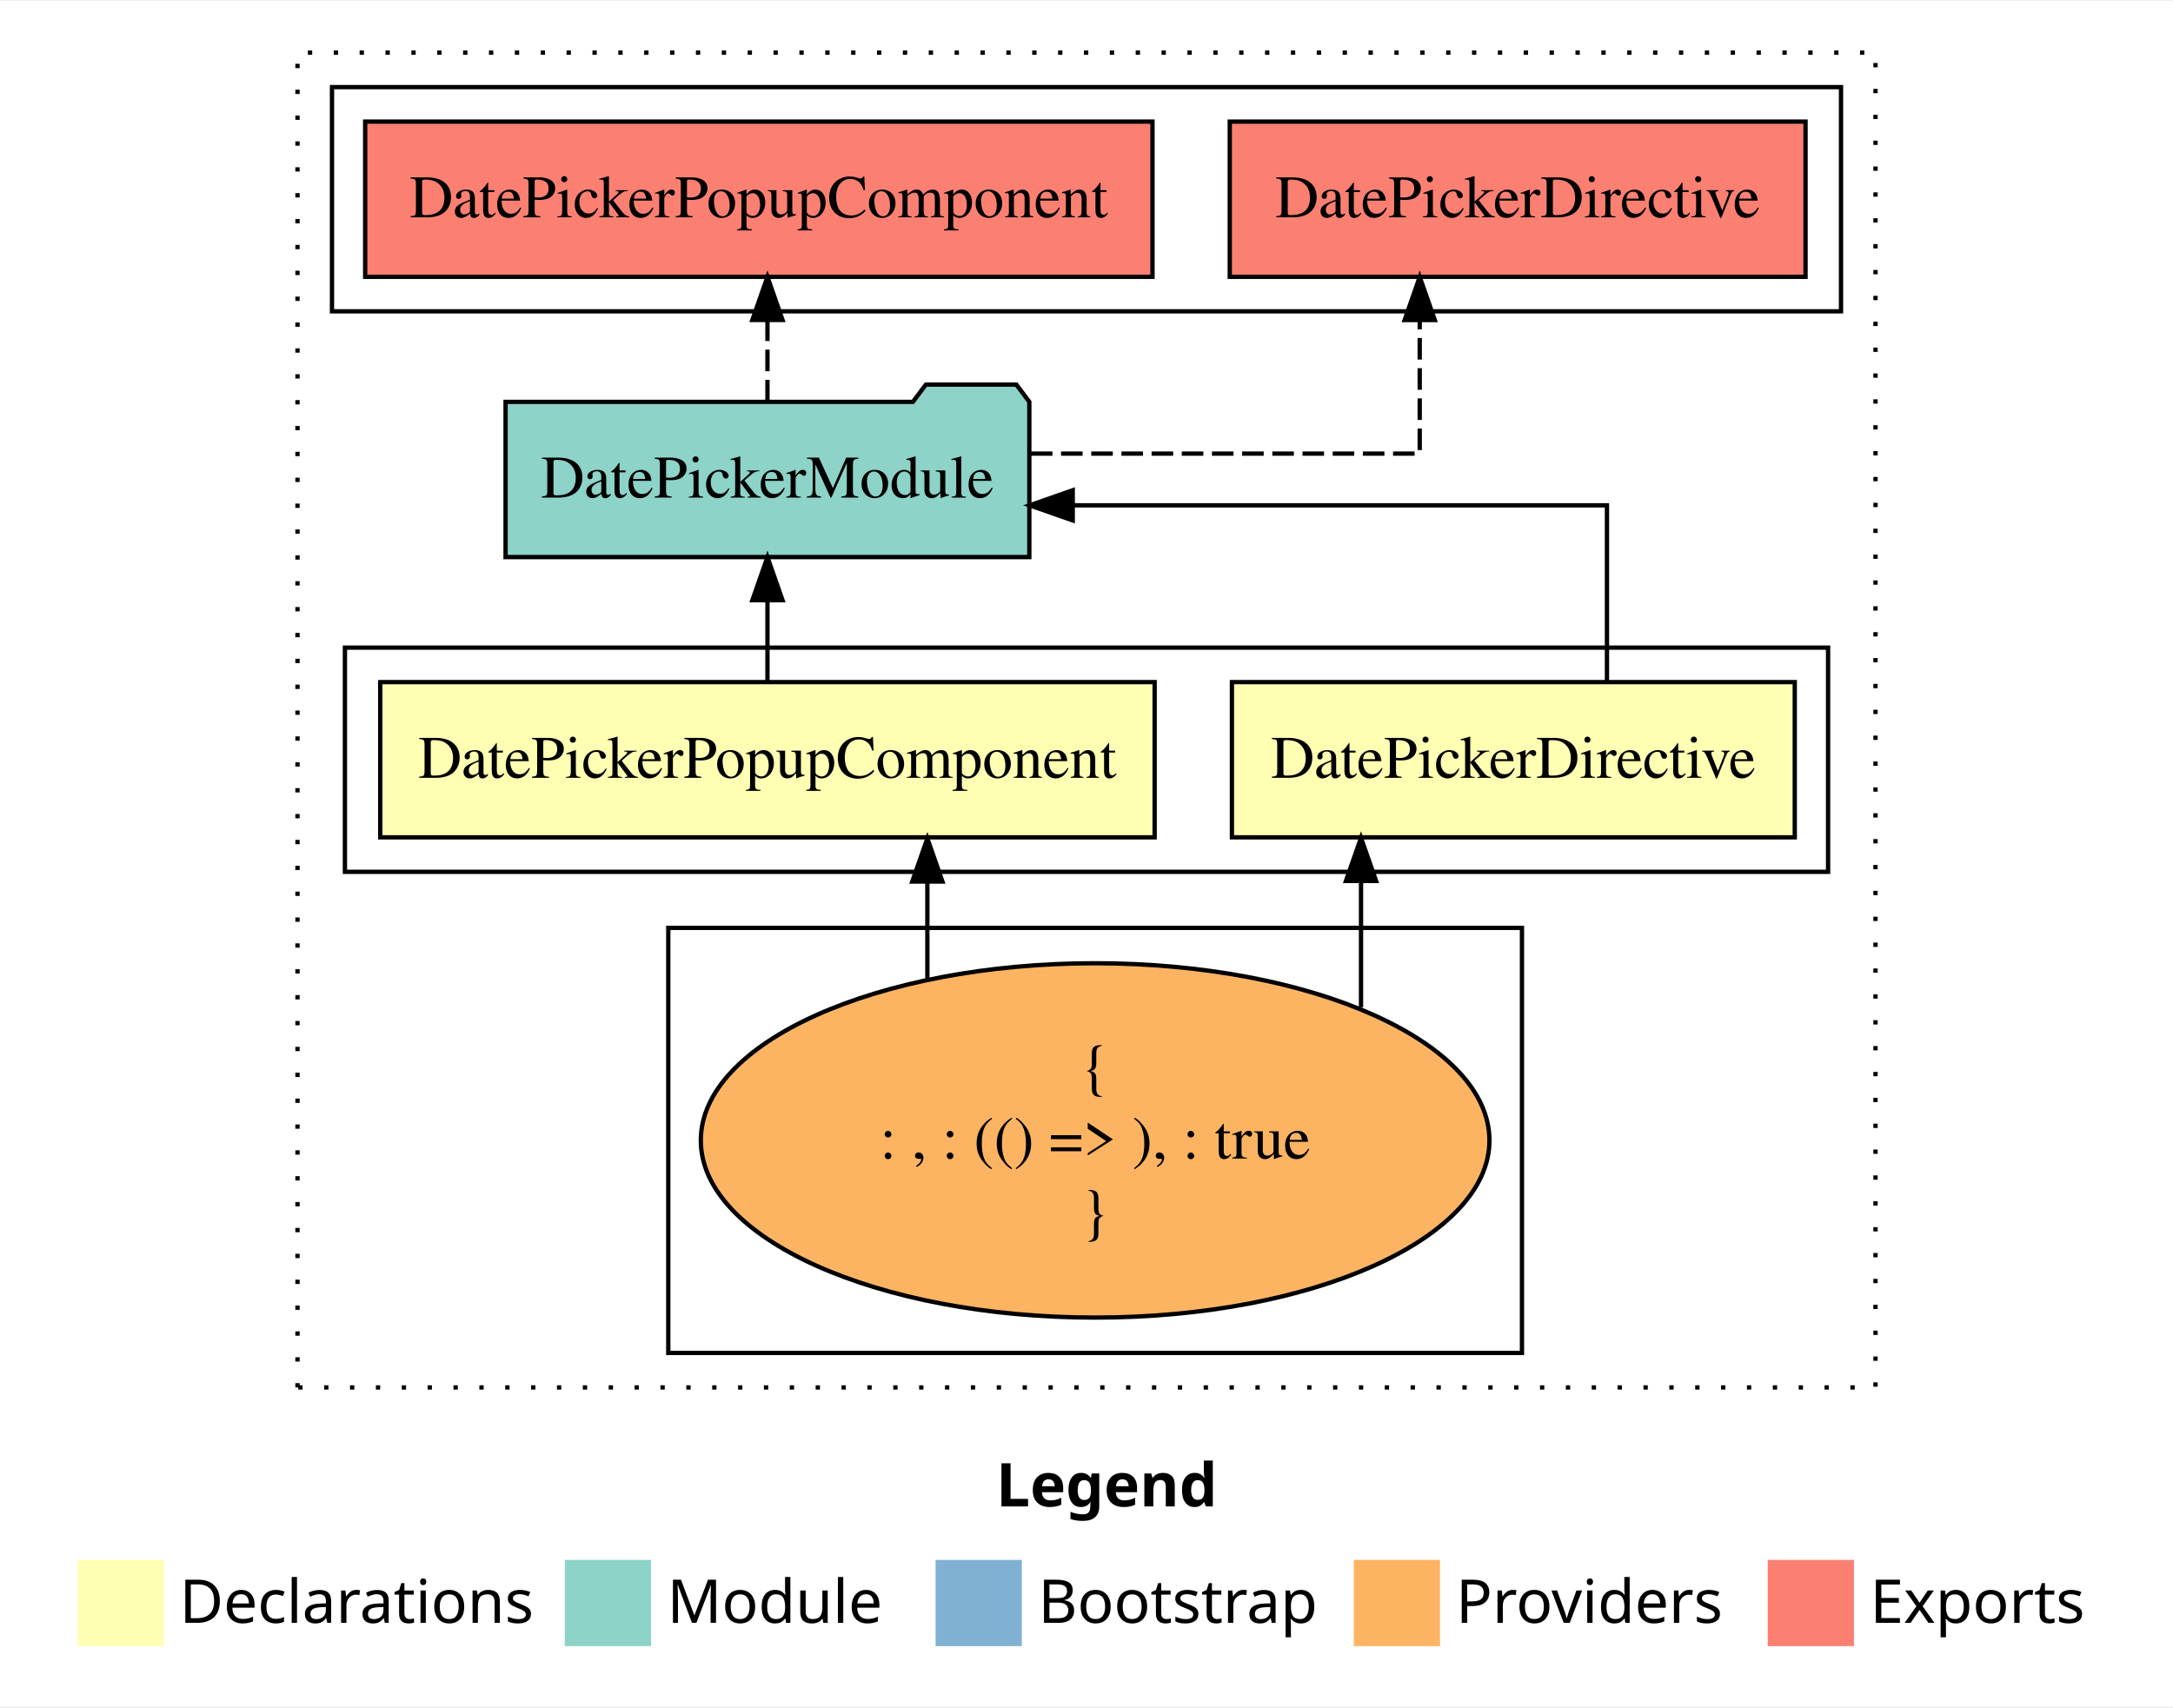
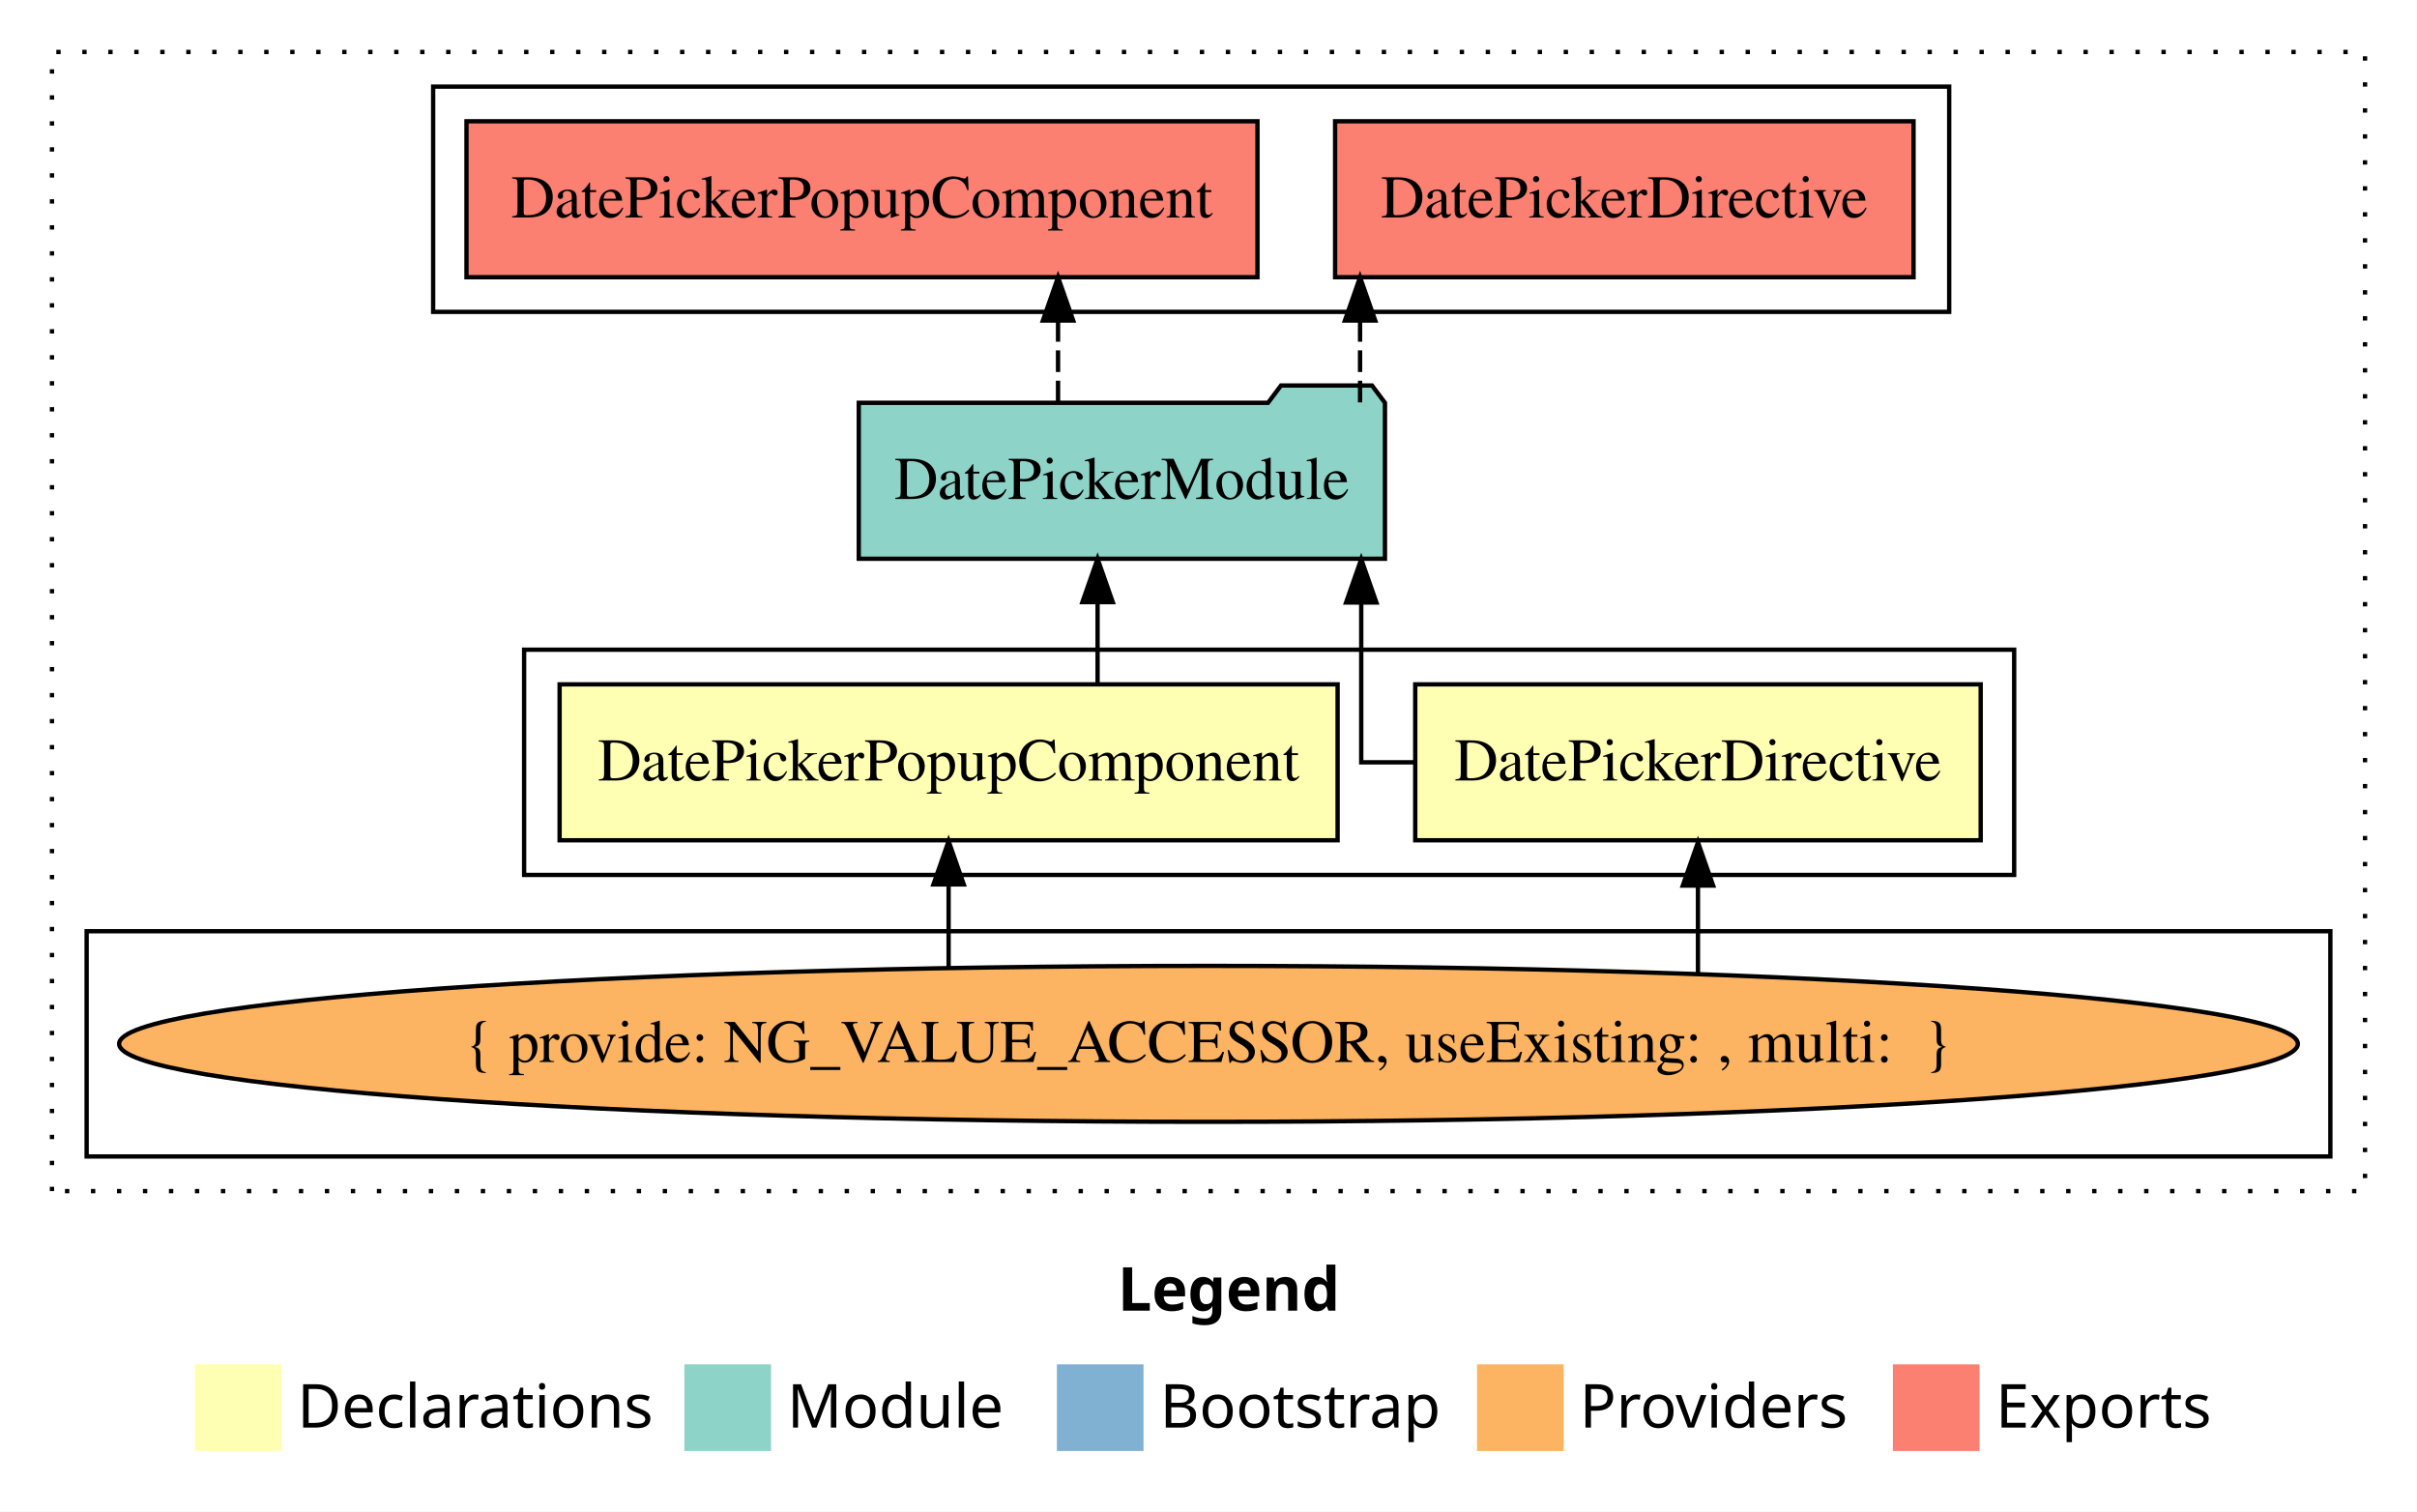
- <svg xmlns="http://www.w3.org/2000/svg" width="504pt" height="396pt" viewBox="0.00 0.00 504.00 395.59">
-   <g id="graph0" class="graph" transform="scale(1 1) rotate(0) translate(4 391.5901)">
-     <polygon fill="#ffffff" stroke="transparent" points="-4,4 -4,-391.59 500,-391.59 500,4 -4,4" />
-     <text text-anchor="start" x="227.009" y="-42.4" font-family="sans-serif" font-weight="bold" font-size="14.00" fill="#000000">Legend</text>
-     <polygon fill="#ffffb3" stroke="transparent" points="14,-10 14,-30 34,-30 34,-10 14,-10" />
-     <text text-anchor="start" x="37.629" y="-15.4" font-family="sans-serif" font-size="14.00" fill="#000000">  Declarations</text>
-     <polygon fill="#8dd3c7" stroke="transparent" points="127,-10 127,-30 147,-30 147,-10 127,-10" />
-     <text text-anchor="start" x="150.725" y="-15.4" font-family="sans-serif" font-size="14.00" fill="#000000">  Module</text>
-     <polygon fill="#80b1d3" stroke="transparent" points="213,-10 213,-30 233,-30 233,-10 213,-10" />
-     <text text-anchor="start" x="236.781" y="-15.4" font-family="sans-serif" font-size="14.00" fill="#000000">  Bootstrap</text>
-     <polygon fill="#fdb462" stroke="transparent" points="310,-10 310,-30 330,-30 330,-10 310,-10" />
-     <text text-anchor="start" x="333.673" y="-15.4" font-family="sans-serif" font-size="14.00" fill="#000000">  Providers</text>
-     <polygon fill="#fb8072" stroke="transparent" points="406,-10 406,-30 426,-30 426,-10 406,-10" />
-     <text text-anchor="start" x="429.726" y="-15.4" font-family="sans-serif" font-size="14.00" fill="#000000">  Exports</text>
+ <svg xmlns="http://www.w3.org/2000/svg" width="558pt" height="349pt" viewBox="0.00 0.00 558.00 349.00">
+   <g id="graph0" class="graph" transform="scale(1 1) rotate(0) translate(4 345)">
+     <polygon fill="#ffffff" stroke="transparent" points="-4,4 -4,-345 554,-345 554,4 -4,4" />
+     <text text-anchor="start" x="254.009" y="-42.4" font-family="sans-serif" font-weight="bold" font-size="14.00" fill="#000000">Legend</text>
+     <polygon fill="#ffffb3" stroke="transparent" points="41,-10 41,-30 61,-30 61,-10 41,-10" />
+     <text text-anchor="start" x="64.629" y="-15.4" font-family="sans-serif" font-size="14.00" fill="#000000">  Declarations</text>
+     <polygon fill="#8dd3c7" stroke="transparent" points="154,-10 154,-30 174,-30 174,-10 154,-10" />
+     <text text-anchor="start" x="177.725" y="-15.4" font-family="sans-serif" font-size="14.00" fill="#000000">  Module</text>
+     <polygon fill="#80b1d3" stroke="transparent" points="240,-10 240,-30 260,-30 260,-10 240,-10" />
+     <text text-anchor="start" x="263.781" y="-15.4" font-family="sans-serif" font-size="14.00" fill="#000000">  Bootstrap</text>
+     <polygon fill="#fdb462" stroke="transparent" points="337,-10 337,-30 357,-30 357,-10 337,-10" />
+     <text text-anchor="start" x="360.673" y="-15.4" font-family="sans-serif" font-size="14.00" fill="#000000">  Providers</text>
+     <polygon fill="#fb8072" stroke="transparent" points="433,-10 433,-30 453,-30 453,-10 433,-10" />
+     <text text-anchor="start" x="456.726" y="-15.4" font-family="sans-serif" font-size="14.00" fill="#000000">  Exports</text>
    <g id="clust1" class="cluster">
-       <polygon fill="none" stroke="#000000" stroke-dasharray="1,5" points="65,-70 65,-379.59 431,-379.59 431,-70 65,-70" />
+       <polygon fill="none" stroke="#000000" stroke-dasharray="1,5" points="8,-70 8,-333 542,-333 542,-70 8,-70" />
    </g>
    <g id="clust2" class="cluster">
-       <polygon fill="none" stroke="#000000" points="76,-189.59 76,-241.59 420,-241.59 420,-189.59 76,-189.59" />
+       <polygon fill="none" stroke="#000000" points="117,-143 117,-195 461,-195 461,-143 117,-143" />
    </g>
    <g id="clust3" class="cluster">
-       <polygon fill="none" stroke="#000000" points="151,-78 151,-176.59 349,-176.59 349,-78 151,-78" />
+       <polygon fill="none" stroke="#000000" points="16,-78 16,-130 534,-130 534,-78 16,-78" />
    </g>
    <g id="clust6" class="cluster">
-       <polygon fill="none" stroke="#000000" points="73,-319.59 73,-371.59 423,-371.59 423,-319.59 73,-319.59" />
+       <polygon fill="none" stroke="#000000" points="96,-273 96,-325 446,-325 446,-273 96,-273" />
    </g>
    <g id="node1" class="node">
-       <polygon fill="#ffffb3" stroke="#000000" points="412.272,-233.59 281.728,-233.59 281.728,-197.59 412.272,-197.59 412.272,-233.59" />
-       <text text-anchor="middle" x="347" y="-211.39" font-family="Times,serif" font-size="14.00" fill="#000000">DatePickerDirective</text>
+       <polygon fill="#ffffb3" stroke="#000000" points="453.272,-187 322.728,-187 322.728,-151 453.272,-151 453.272,-187" />
+       <text text-anchor="middle" x="388" y="-164.8" font-family="Times,serif" font-size="14.00" fill="#000000">DatePickerDirective</text>
    </g>
    <g id="node3" class="node">
-       <polygon fill="#8dd3c7" stroke="#000000" points="234.739,-298.59 231.739,-302.59 210.739,-302.59 207.739,-298.59 113.26,-298.59 113.26,-262.59 234.739,-262.59 234.739,-298.59" />
-       <text text-anchor="middle" x="174" y="-276.39" font-family="Times,serif" font-size="14.00" fill="#000000">DatePickerModule</text>
+       <polygon fill="#8dd3c7" stroke="#000000" points="315.74,-252 312.74,-256 291.74,-256 288.74,-252 194.261,-252 194.261,-216 315.74,-216 315.74,-252" />
+       <text text-anchor="middle" x="255" y="-229.8" font-family="Times,serif" font-size="14.00" fill="#000000">DatePickerModule</text>
    </g>
    <g id="edge1" class="edge">
-       <path fill="none" stroke="#000000" d="M368.712,-233.613C368.712,-250.963 368.712,-274.59 368.712,-274.59 368.712,-274.59 244.807,-274.59 244.807,-274.59" />
-       <polygon fill="#000000" stroke="#000000" points="244.807,-271.09 234.807,-274.59 244.807,-278.09 244.807,-271.09" />
+       <path fill="none" stroke="#000000" d="M322.751,-169C315.273,-169 310.261,-169 310.261,-169 310.261,-169 310.261,-205.894 310.261,-205.894" />
+       <polygon fill="#000000" stroke="#000000" points="306.761,-205.894 310.261,-215.894 313.761,-205.894 306.761,-205.894" />
    </g>
    <g id="node2" class="node">
-       <polygon fill="#ffffb3" stroke="#000000" points="263.805,-233.59 84.195,-233.59 84.195,-197.59 263.805,-197.59 263.805,-233.59" />
-       <text text-anchor="middle" x="174" y="-211.39" font-family="Times,serif" font-size="14.00" fill="#000000">DatePickerPopupComponent</text>
+       <polygon fill="#ffffb3" stroke="#000000" points="304.805,-187 125.195,-187 125.195,-151 304.805,-151 304.805,-187" />
+       <text text-anchor="middle" x="215" y="-164.8" font-family="Times,serif" font-size="14.00" fill="#000000">DatePickerPopupComponent</text>
    </g>
    <g id="edge3" class="edge">
-       <path fill="none" stroke="#000000" d="M174,-233.696C174,-233.696 174,-252.581 174,-252.581" />
-       <polygon fill="#000000" stroke="#000000" points="170.5,-252.581 174,-262.581 177.5,-252.581 170.5,-252.581" />
+       <path fill="none" stroke="#000000" d="M249.391,-187.106C249.391,-187.106 249.391,-205.991 249.391,-205.991" />
+       <polygon fill="#000000" stroke="#000000" points="245.891,-205.991 249.391,-215.991 252.891,-205.991 245.891,-205.991" />
    </g>
    <g id="node5" class="node">
-       <polygon fill="#fb8072" stroke="#000000" points="414.772,-363.59 281.228,-363.59 281.228,-327.59 414.772,-327.59 414.772,-363.59" />
-       <text text-anchor="middle" x="348" y="-341.39" font-family="Times,serif" font-size="14.00" fill="#000000">DatePickerDirective </text>
+       <polygon fill="#fb8072" stroke="#000000" points="437.772,-317 304.228,-317 304.228,-281 437.772,-281 437.772,-317" />
+       <text text-anchor="middle" x="371" y="-294.8" font-family="Times,serif" font-size="14.00" fill="#000000">DatePickerDirective </text>
    </g>
    <g id="edge5" class="edge">
-       <path fill="none" stroke="#000000" stroke-dasharray="5,2" d="M235.099,-286.59C277.087,-286.59 325.288,-286.59 325.288,-286.59 325.288,-286.59 325.288,-317.567 325.288,-317.567" />
-       <polygon fill="#000000" stroke="#000000" points="321.788,-317.567 325.288,-327.567 328.788,-317.568 321.788,-317.567" />
+       <path fill="none" stroke="#000000" stroke-dasharray="5,2" d="M309.992,-252.106C309.992,-252.106 309.992,-270.991 309.992,-270.991" />
+       <polygon fill="#000000" stroke="#000000" points="306.492,-270.991 309.992,-280.991 313.492,-270.991 306.492,-270.991" />
    </g>
    <g id="node6" class="node">
-       <polygon fill="#fb8072" stroke="#000000" points="263.305,-363.59 80.695,-363.59 80.695,-327.59 263.305,-327.59 263.305,-363.59" />
-       <text text-anchor="middle" x="172" y="-341.39" font-family="Times,serif" font-size="14.00" fill="#000000">DatePickerPopupComponent </text>
+       <polygon fill="#fb8072" stroke="#000000" points="286.305,-317 103.695,-317 103.695,-281 286.305,-281 286.305,-317" />
+       <text text-anchor="middle" x="195" y="-294.8" font-family="Times,serif" font-size="14.00" fill="#000000">DatePickerPopupComponent </text>
    </g>
    <g id="edge6" class="edge">
-       <path fill="none" stroke="#000000" stroke-dasharray="5,2" d="M174,-298.696C174,-298.696 174,-317.581 174,-317.581" />
-       <polygon fill="#000000" stroke="#000000" points="170.5,-317.581 174,-327.581 177.5,-317.581 170.5,-317.581" />
+       <path fill="none" stroke="#000000" stroke-dasharray="5,2" d="M240.266,-252.106C240.266,-252.106 240.266,-270.991 240.266,-270.991" />
+       <polygon fill="#000000" stroke="#000000" points="236.766,-270.991 240.266,-280.991 243.766,-270.991 236.766,-270.991" />
    </g>
    <g id="node4" class="node">
-       <ellipse fill="#fdb462" stroke="#000000" cx="250" cy="-127.295" rx="91.456" ry="41.091" />
-       <text text-anchor="middle" x="250" y="-139.895" font-family="Times,serif" font-size="14.00" fill="#000000">{</text>
-       <text text-anchor="middle" x="250" y="-123.095" font-family="Times,serif" font-size="14.00" fill="#000000">    : , : (() =&gt; ), : true</text>
-       <text text-anchor="middle" x="250" y="-106.295" font-family="Times,serif" font-size="14.00" fill="#000000">}</text>
+       <ellipse fill="#fdb462" stroke="#000000" cx="275" cy="-104" rx="251.499" ry="18" />
+       <text text-anchor="middle" x="275" y="-99.8" font-family="Times,serif" font-size="14.00" fill="#000000">{ provide: NG_VALUE_ACCESSOR, useExisting: , multi:  }</text>
    </g>
    <g id="edge2" class="edge">
-       <path fill="none" stroke="#000000" d="M311.671,-158.176C311.671,-158.176 311.671,-187.469 311.671,-187.469" />
-       <polygon fill="#000000" stroke="#000000" points="308.171,-187.469 311.671,-197.469 315.171,-187.469 308.171,-187.469" />
+       <path fill="none" stroke="#000000" d="M388,-120.402C388,-120.402 388,-140.537 388,-140.537" />
+       <polygon fill="#000000" stroke="#000000" points="384.5,-140.537 388,-150.537 391.5,-140.537 384.5,-140.537" />
    </g>
    <g id="edge4" class="edge">
-       <path fill="none" stroke="#000000" d="M211.087,-164.74C211.087,-164.74 211.087,-187.335 211.087,-187.335" />
-       <polygon fill="#000000" stroke="#000000" points="207.587,-187.335 211.087,-197.335 214.587,-187.335 207.587,-187.335" />
+       <path fill="none" stroke="#000000" d="M215,-121.761C215,-121.761 215,-140.807 215,-140.807" />
+       <polygon fill="#000000" stroke="#000000" points="211.5,-140.807 215,-150.807 218.5,-140.808 211.5,-140.807" />
    </g>
  </g>
</svg>
